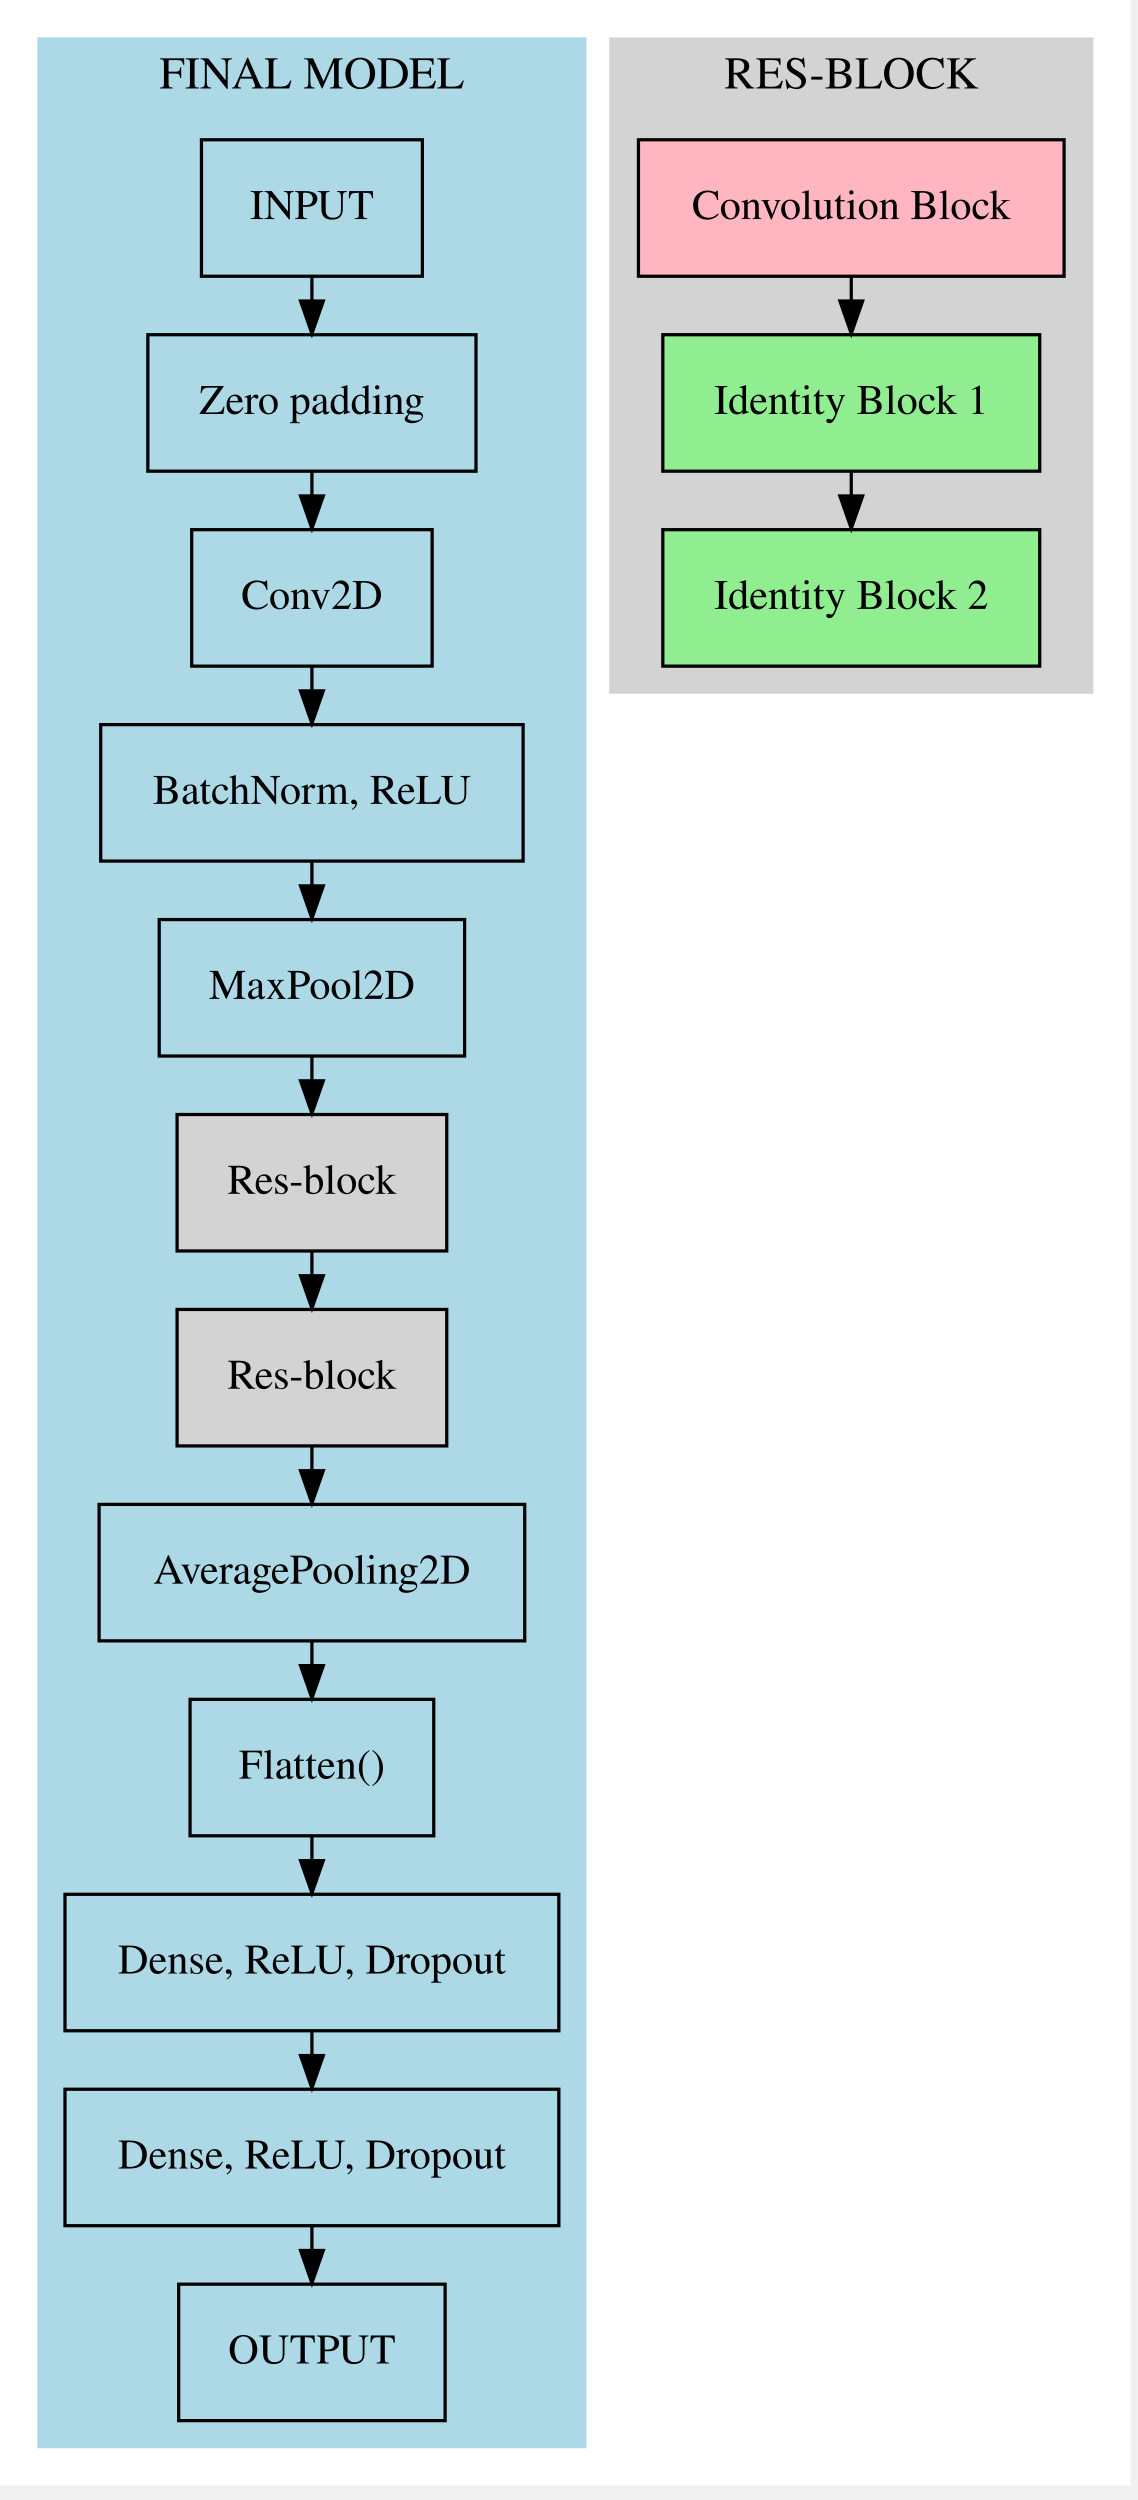
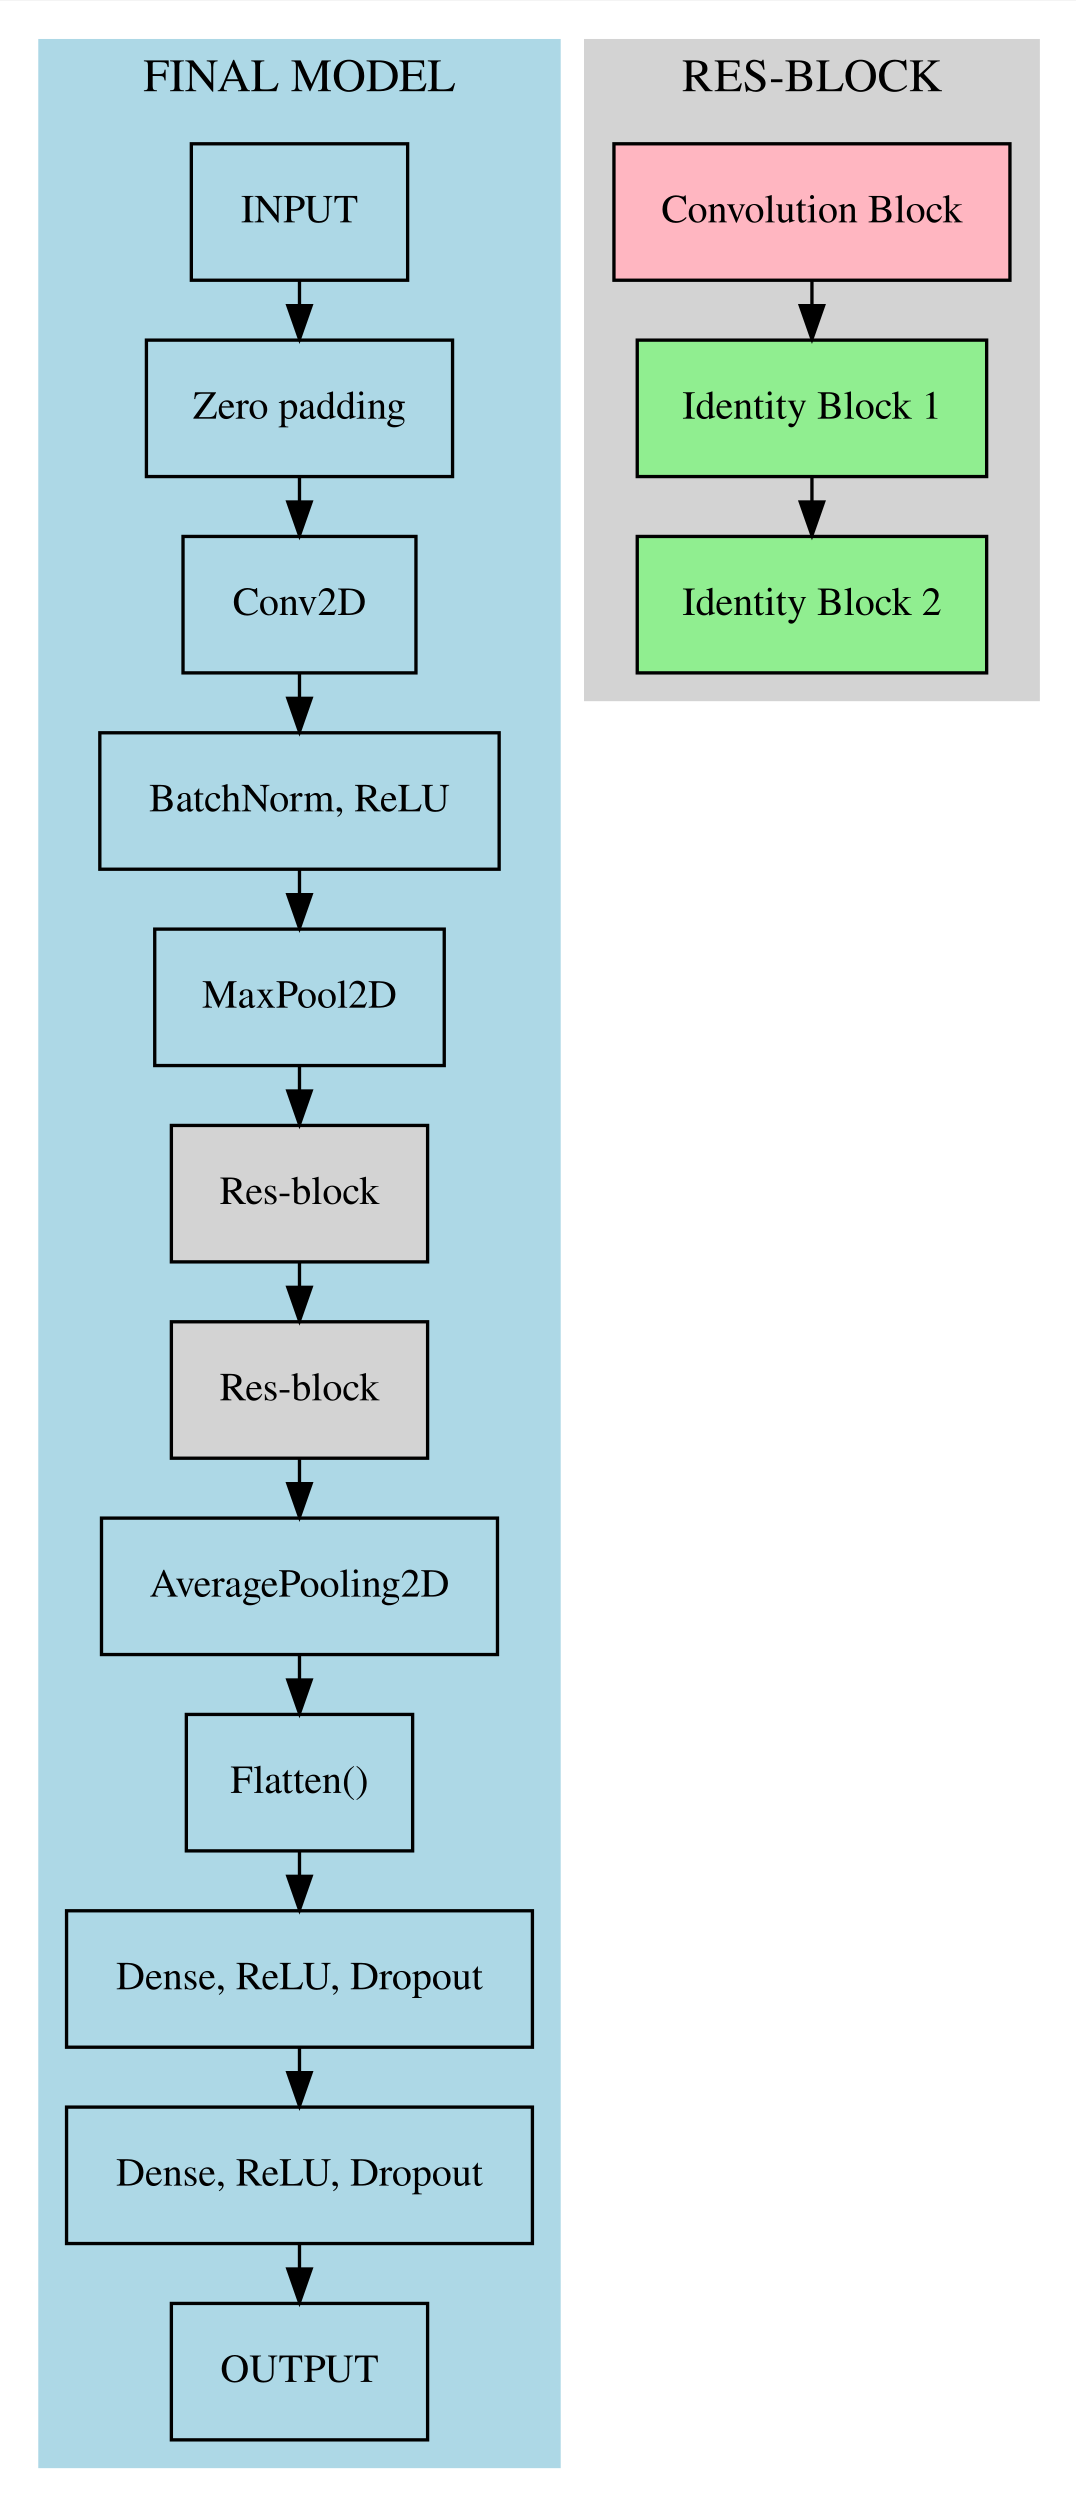
- <svg xmlns="http://www.w3.org/2000/svg" width="252pt" height="554pt" viewBox="0.00 0.00 252.00 553.97">
-   <g id="graph0" class="graph" transform="scale(0.72 0.72) rotate(0) translate(4 761)">
-     <polygon fill="white" stroke="transparent" points="-4,4 -4,-761 344,-761 344,4 -4,4" />
+ <svg xmlns="http://www.w3.org/2000/svg" width="252pt" height="586pt" viewBox="0.00 0.00 252.00 585.67">
+   <g id="graph0" class="graph" transform="scale(0.78 0.78) rotate(0) translate(4 749)">
+     <polygon fill="white" stroke="transparent" points="-4,4 -4,-749 320,-749 320,4 -4,4" />
    <g id="clust1" class="cluster">
-       <polygon fill="lightblue" stroke="lightblue" points="8,-8 8,-749 176,-749 176,-8 8,-8" />
-       <text text-anchor="middle" x="92" y="-733.8" font-family="Times,serif" font-size="14.00">FINAL MODEL</text>
+       <polygon fill="lightblue" stroke="lightblue" points="8,-8 8,-737 164,-737 164,-8 8,-8" />
+       <text text-anchor="middle" x="86" y="-721.8" font-family="Times,serif" font-size="14.00">FINAL MODEL</text>
    </g>
    <g id="clust2" class="cluster">
-       <polygon fill="lightgrey" stroke="lightgrey" points="184,-548 184,-749 332,-749 332,-548 184,-548" />
-       <text text-anchor="middle" x="258" y="-733.8" font-family="Times,serif" font-size="14.00">RES-BLOCK</text>
+       <polygon fill="lightgrey" stroke="lightgrey" points="172,-539 172,-737 308,-737 308,-539 172,-539" />
+       <text text-anchor="middle" x="240" y="-721.8" font-family="Times,serif" font-size="14.00">RES-BLOCK</text>
    </g>
    <g id="node1" class="node">
-       <polygon fill="none" stroke="black" points="126,-718 58,-718 58,-676 126,-676 126,-718" />
-       <text text-anchor="middle" x="92" y="-693.6" font-family="Times,serif" font-size="13.00">INPUT</text>
+       <polygon fill="none" stroke="black" points="118.5,-706 53.5,-706 53.5,-665 118.5,-665 118.5,-706" />
+       <text text-anchor="middle" x="86" y="-682.4" font-family="Times,serif" font-size="12.00">INPUT</text>
    </g>
    <g id="node2" class="node">
-       <polygon fill="none" stroke="black" points="142.5,-658 41.5,-658 41.5,-616 142.5,-616 142.5,-658" />
-       <text text-anchor="middle" x="92" y="-633.6" font-family="Times,serif" font-size="13.00">Zero padding</text>
+       <polygon fill="none" stroke="black" points="132,-647 40,-647 40,-606 132,-606 132,-647" />
+       <text text-anchor="middle" x="86" y="-623.4" font-family="Times,serif" font-size="12.00">Zero padding</text>
    </g>
    <g id="edge1" class="edge">
-       <path fill="none" stroke="black" d="M92,-675.71C92,-673.34 92,-670.89 92,-668.42" />
-       <polygon fill="black" stroke="black" points="95.5,-668.37 92,-658.37 88.5,-668.37 95.5,-668.37" />
+       <path fill="none" stroke="black" d="M86,-664.88C86,-662.49 86,-660.01 86,-657.51" />
+       <polygon fill="black" stroke="black" points="89.5,-657.35 86,-647.35 82.5,-657.35 89.5,-657.35" />
    </g>
    <g id="node3" class="node">
-       <polygon fill="none" stroke="black" points="129,-598 55,-598 55,-556 129,-556 129,-598" />
-       <text text-anchor="middle" x="92" y="-573.6" font-family="Times,serif" font-size="13.00">Conv2D</text>
+       <polygon fill="none" stroke="black" points="121,-588 51,-588 51,-547 121,-547 121,-588" />
+       <text text-anchor="middle" x="86" y="-564.4" font-family="Times,serif" font-size="12.00">Conv2D</text>
    </g>
    <g id="edge2" class="edge">
-       <path fill="none" stroke="black" d="M92,-615.71C92,-613.34 92,-610.89 92,-608.42" />
-       <polygon fill="black" stroke="black" points="95.5,-608.37 92,-598.37 88.5,-608.37 95.5,-608.37" />
+       <path fill="none" stroke="black" d="M86,-605.88C86,-603.49 86,-601.01 86,-598.51" />
+       <polygon fill="black" stroke="black" points="89.5,-598.35 86,-588.35 82.5,-598.35 89.5,-598.35" />
    </g>
    <g id="node4" class="node">
-       <polygon fill="none" stroke="black" points="157,-538 27,-538 27,-496 157,-496 157,-538" />
-       <text text-anchor="middle" x="92" y="-513.6" font-family="Times,serif" font-size="13.00">BatchNorm, ReLU</text>
+       <polygon fill="none" stroke="black" points="146,-529 26,-529 26,-488 146,-488 146,-529" />
+       <text text-anchor="middle" x="86" y="-505.4" font-family="Times,serif" font-size="12.00">BatchNorm, ReLU</text>
    </g>
    <g id="edge3" class="edge">
-       <path fill="none" stroke="black" d="M92,-555.71C92,-553.34 92,-550.89 92,-548.42" />
-       <polygon fill="black" stroke="black" points="95.5,-548.37 92,-538.37 88.5,-548.37 95.5,-548.37" />
+       <path fill="none" stroke="black" d="M86,-546.88C86,-544.49 86,-542.01 86,-539.51" />
+       <polygon fill="black" stroke="black" points="89.5,-539.35 86,-529.35 82.5,-539.35 89.5,-539.35" />
    </g>
    <g id="node5" class="node">
-       <polygon fill="none" stroke="black" points="139,-478 45,-478 45,-436 139,-436 139,-478" />
-       <text text-anchor="middle" x="92" y="-453.6" font-family="Times,serif" font-size="13.00">MaxPool2D</text>
+       <polygon fill="none" stroke="black" points="129.5,-470 42.5,-470 42.5,-429 129.5,-429 129.5,-470" />
+       <text text-anchor="middle" x="86" y="-446.4" font-family="Times,serif" font-size="12.00">MaxPool2D</text>
    </g>
    <g id="edge4" class="edge">
-       <path fill="none" stroke="black" d="M92,-495.71C92,-493.34 92,-490.89 92,-488.42" />
-       <polygon fill="black" stroke="black" points="95.5,-488.37 92,-478.37 88.5,-488.37 95.5,-488.37" />
+       <path fill="none" stroke="black" d="M86,-487.88C86,-485.49 86,-483.01 86,-480.51" />
+       <polygon fill="black" stroke="black" points="89.5,-480.35 86,-470.35 82.5,-480.35 89.5,-480.35" />
    </g>
    <g id="node6" class="node">
-       <polygon fill="lightgray" stroke="black" points="133.5,-418 50.5,-418 50.5,-376 133.5,-376 133.5,-418" />
-       <text text-anchor="middle" x="92" y="-393.6" font-family="Times,serif" font-size="13.00">Res-block</text>
+       <polygon fill="lightgray" stroke="black" points="124.5,-411 47.5,-411 47.5,-370 124.5,-370 124.5,-411" />
+       <text text-anchor="middle" x="86" y="-387.4" font-family="Times,serif" font-size="12.00">Res-block</text>
    </g>
    <g id="edge5" class="edge">
-       <path fill="none" stroke="black" d="M92,-435.71C92,-433.34 92,-430.89 92,-428.42" />
-       <polygon fill="black" stroke="black" points="95.5,-428.37 92,-418.37 88.5,-428.37 95.5,-428.37" />
+       <path fill="none" stroke="black" d="M86,-428.88C86,-426.49 86,-424.01 86,-421.51" />
+       <polygon fill="black" stroke="black" points="89.5,-421.35 86,-411.35 82.5,-421.35 89.5,-421.35" />
    </g>
    <g id="node7" class="node">
-       <polygon fill="lightgray" stroke="black" points="133.5,-358 50.5,-358 50.5,-316 133.5,-316 133.5,-358" />
-       <text text-anchor="middle" x="92" y="-333.6" font-family="Times,serif" font-size="13.00">Res-block</text>
+       <polygon fill="lightgray" stroke="black" points="124.5,-352 47.5,-352 47.5,-311 124.5,-311 124.5,-352" />
+       <text text-anchor="middle" x="86" y="-328.4" font-family="Times,serif" font-size="12.00">Res-block</text>
    </g>
    <g id="edge6" class="edge">
-       <path fill="none" stroke="black" d="M92,-375.71C92,-373.34 92,-370.89 92,-368.42" />
-       <polygon fill="black" stroke="black" points="95.5,-368.37 92,-358.37 88.5,-368.37 95.5,-368.37" />
+       <path fill="none" stroke="black" d="M86,-369.88C86,-367.49 86,-365.01 86,-362.51" />
+       <polygon fill="black" stroke="black" points="89.5,-362.35 86,-352.35 82.5,-362.35 89.5,-362.35" />
    </g>
    <g id="node8" class="node">
-       <polygon fill="none" stroke="black" points="157.5,-298 26.5,-298 26.5,-256 157.5,-256 157.5,-298" />
-       <text text-anchor="middle" x="92" y="-273.6" font-family="Times,serif" font-size="13.00">AveragePooling2D</text>
+       <polygon fill="none" stroke="black" points="145.5,-293 26.5,-293 26.5,-252 145.5,-252 145.5,-293" />
+       <text text-anchor="middle" x="86" y="-269.4" font-family="Times,serif" font-size="12.00">AveragePooling2D</text>
    </g>
    <g id="edge7" class="edge">
-       <path fill="none" stroke="black" d="M92,-315.71C92,-313.34 92,-310.89 92,-308.42" />
-       <polygon fill="black" stroke="black" points="95.5,-308.37 92,-298.37 88.5,-308.37 95.5,-308.37" />
+       <path fill="none" stroke="black" d="M86,-310.88C86,-308.49 86,-306.01 86,-303.51" />
+       <polygon fill="black" stroke="black" points="89.5,-303.35 86,-293.35 82.5,-303.35 89.5,-303.35" />
    </g>
    <g id="node9" class="node">
-       <polygon fill="none" stroke="black" points="129.5,-238 54.5,-238 54.5,-196 129.5,-196 129.5,-238" />
-       <text text-anchor="middle" x="92" y="-213.6" font-family="Times,serif" font-size="13.00">Flatten()</text>
+       <polygon fill="none" stroke="black" points="120,-234 52,-234 52,-193 120,-193 120,-234" />
+       <text text-anchor="middle" x="86" y="-210.4" font-family="Times,serif" font-size="12.00">Flatten()</text>
    </g>
    <g id="edge8" class="edge">
-       <path fill="none" stroke="black" d="M92,-255.71C92,-253.34 92,-250.89 92,-248.42" />
-       <polygon fill="black" stroke="black" points="95.5,-248.37 92,-238.37 88.5,-248.37 95.5,-248.37" />
+       <path fill="none" stroke="black" d="M86,-251.88C86,-249.49 86,-247.01 86,-244.51" />
+       <polygon fill="black" stroke="black" points="89.5,-244.35 86,-234.35 82.5,-244.35 89.5,-244.35" />
    </g>
    <g id="node10" class="node">
-       <polygon fill="none" stroke="black" points="168,-178 16,-178 16,-136 168,-136 168,-178" />
-       <text text-anchor="middle" x="92" y="-153.6" font-family="Times,serif" font-size="13.00">Dense, ReLU, Dropout</text>
+       <polygon fill="none" stroke="black" points="156,-175 16,-175 16,-134 156,-134 156,-175" />
+       <text text-anchor="middle" x="86" y="-151.4" font-family="Times,serif" font-size="12.00">Dense, ReLU, Dropout</text>
    </g>
    <g id="edge9" class="edge">
-       <path fill="none" stroke="black" d="M92,-195.71C92,-193.34 92,-190.89 92,-188.42" />
-       <polygon fill="black" stroke="black" points="95.5,-188.37 92,-178.37 88.5,-188.37 95.5,-188.37" />
+       <path fill="none" stroke="black" d="M86,-192.88C86,-190.49 86,-188.01 86,-185.51" />
+       <polygon fill="black" stroke="black" points="89.5,-185.35 86,-175.35 82.5,-185.35 89.5,-185.35" />
    </g>
    <g id="node11" class="node">
-       <polygon fill="none" stroke="black" points="168,-118 16,-118 16,-76 168,-76 168,-118" />
-       <text text-anchor="middle" x="92" y="-93.6" font-family="Times,serif" font-size="13.00">Dense, ReLU, Dropout</text>
+       <polygon fill="none" stroke="black" points="156,-116 16,-116 16,-75 156,-75 156,-116" />
+       <text text-anchor="middle" x="86" y="-92.4" font-family="Times,serif" font-size="12.00">Dense, ReLU, Dropout</text>
    </g>
    <g id="edge10" class="edge">
-       <path fill="none" stroke="black" d="M92,-135.71C92,-133.34 92,-130.89 92,-128.42" />
-       <polygon fill="black" stroke="black" points="95.5,-128.37 92,-118.37 88.5,-128.37 95.5,-128.37" />
+       <path fill="none" stroke="black" d="M86,-133.88C86,-131.49 86,-129.01 86,-126.51" />
+       <polygon fill="black" stroke="black" points="89.5,-126.35 86,-116.35 82.5,-126.35 89.5,-126.35" />
    </g>
    <g id="node12" class="node">
-       <polygon fill="none" stroke="black" points="133,-58 51,-58 51,-16 133,-16 133,-58" />
-       <text text-anchor="middle" x="92" y="-33.6" font-family="Times,serif" font-size="13.00">OUTPUT</text>
+       <polygon fill="none" stroke="black" points="124.5,-57 47.5,-57 47.5,-16 124.5,-16 124.5,-57" />
+       <text text-anchor="middle" x="86" y="-33.4" font-family="Times,serif" font-size="12.00">OUTPUT</text>
    </g>
    <g id="edge11" class="edge">
-       <path fill="none" stroke="black" d="M92,-75.71C92,-73.34 92,-70.89 92,-68.42" />
-       <polygon fill="black" stroke="black" points="95.5,-68.37 92,-58.37 88.5,-68.37 95.5,-68.37" />
+       <path fill="none" stroke="black" d="M86,-74.88C86,-72.49 86,-70.01 86,-67.51" />
+       <polygon fill="black" stroke="black" points="89.5,-67.35 86,-57.35 82.5,-67.35 89.5,-67.35" />
    </g>
    <g id="node13" class="node">
-       <polygon fill="lightpink" stroke="black" points="323.5,-718 192.5,-718 192.5,-676 323.5,-676 323.5,-718" />
-       <text text-anchor="middle" x="258" y="-693.6" font-family="Times,serif" font-size="13.00">Convolution Block</text>
+       <polygon fill="lightpink" stroke="black" points="299.5,-706 180.5,-706 180.5,-665 299.5,-665 299.5,-706" />
+       <text text-anchor="middle" x="240" y="-682.4" font-family="Times,serif" font-size="12.00">Convolution Block</text>
    </g>
    <g id="node14" class="node">
-       <polygon fill="lightgreen" stroke="black" points="316,-658 200,-658 200,-616 316,-616 316,-658" />
-       <text text-anchor="middle" x="258" y="-633.6" font-family="Times,serif" font-size="13.00">Identity Block 1</text>
+       <polygon fill="lightgreen" stroke="black" points="292.5,-647 187.5,-647 187.5,-606 292.5,-606 292.5,-647" />
+       <text text-anchor="middle" x="240" y="-623.4" font-family="Times,serif" font-size="12.00">Identity Block 1</text>
    </g>
    <g id="edge12" class="edge">
-       <path fill="none" stroke="black" d="M258,-675.71C258,-673.34 258,-670.89 258,-668.42" />
-       <polygon fill="black" stroke="black" points="261.5,-668.37 258,-658.37 254.5,-668.37 261.5,-668.37" />
+       <path fill="none" stroke="black" d="M240,-664.88C240,-662.49 240,-660.01 240,-657.51" />
+       <polygon fill="black" stroke="black" points="243.5,-657.35 240,-647.35 236.5,-657.35 243.5,-657.35" />
    </g>
    <g id="node15" class="node">
-       <polygon fill="lightgreen" stroke="black" points="316,-598 200,-598 200,-556 316,-556 316,-598" />
-       <text text-anchor="middle" x="258" y="-573.6" font-family="Times,serif" font-size="13.00">Identity Block 2</text>
+       <polygon fill="lightgreen" stroke="black" points="292.5,-588 187.5,-588 187.5,-547 292.5,-547 292.5,-588" />
+       <text text-anchor="middle" x="240" y="-564.4" font-family="Times,serif" font-size="12.00">Identity Block 2</text>
    </g>
    <g id="edge13" class="edge">
-       <path fill="none" stroke="black" d="M258,-615.71C258,-613.34 258,-610.89 258,-608.42" />
-       <polygon fill="black" stroke="black" points="261.5,-608.37 258,-598.37 254.5,-608.37 261.5,-608.37" />
+       <path fill="none" stroke="black" d="M240,-605.88C240,-603.49 240,-601.01 240,-598.51" />
+       <polygon fill="black" stroke="black" points="243.5,-598.35 240,-588.35 236.5,-598.35 243.5,-598.35" />
    </g>
  </g>
</svg>
